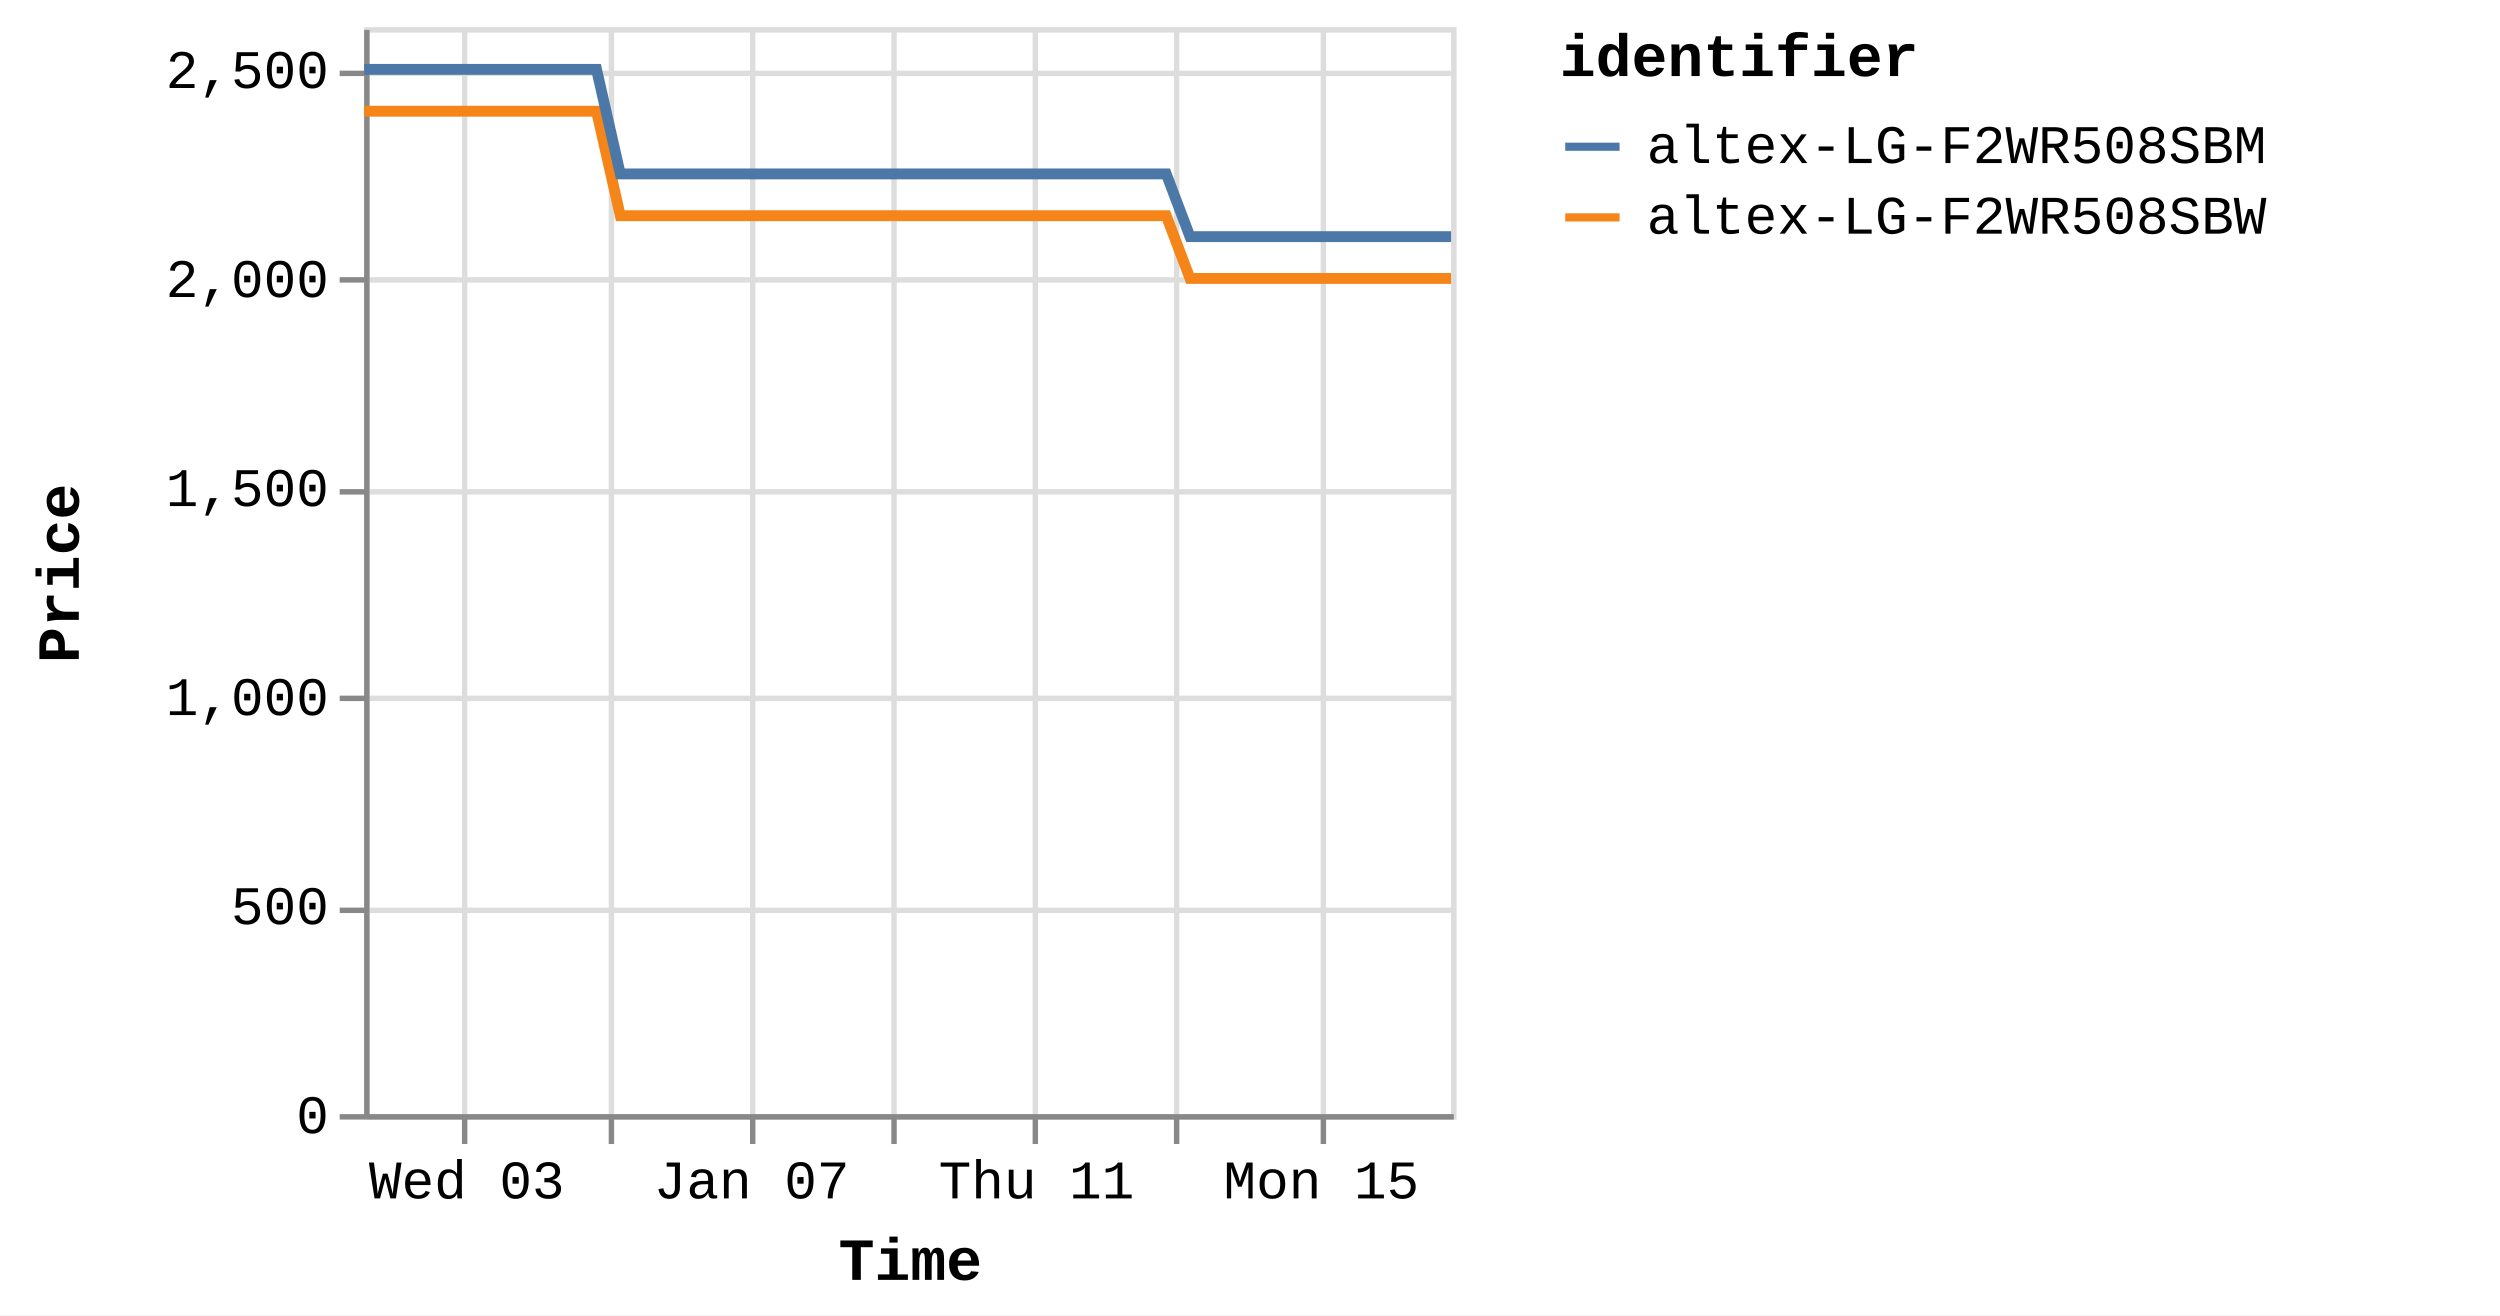
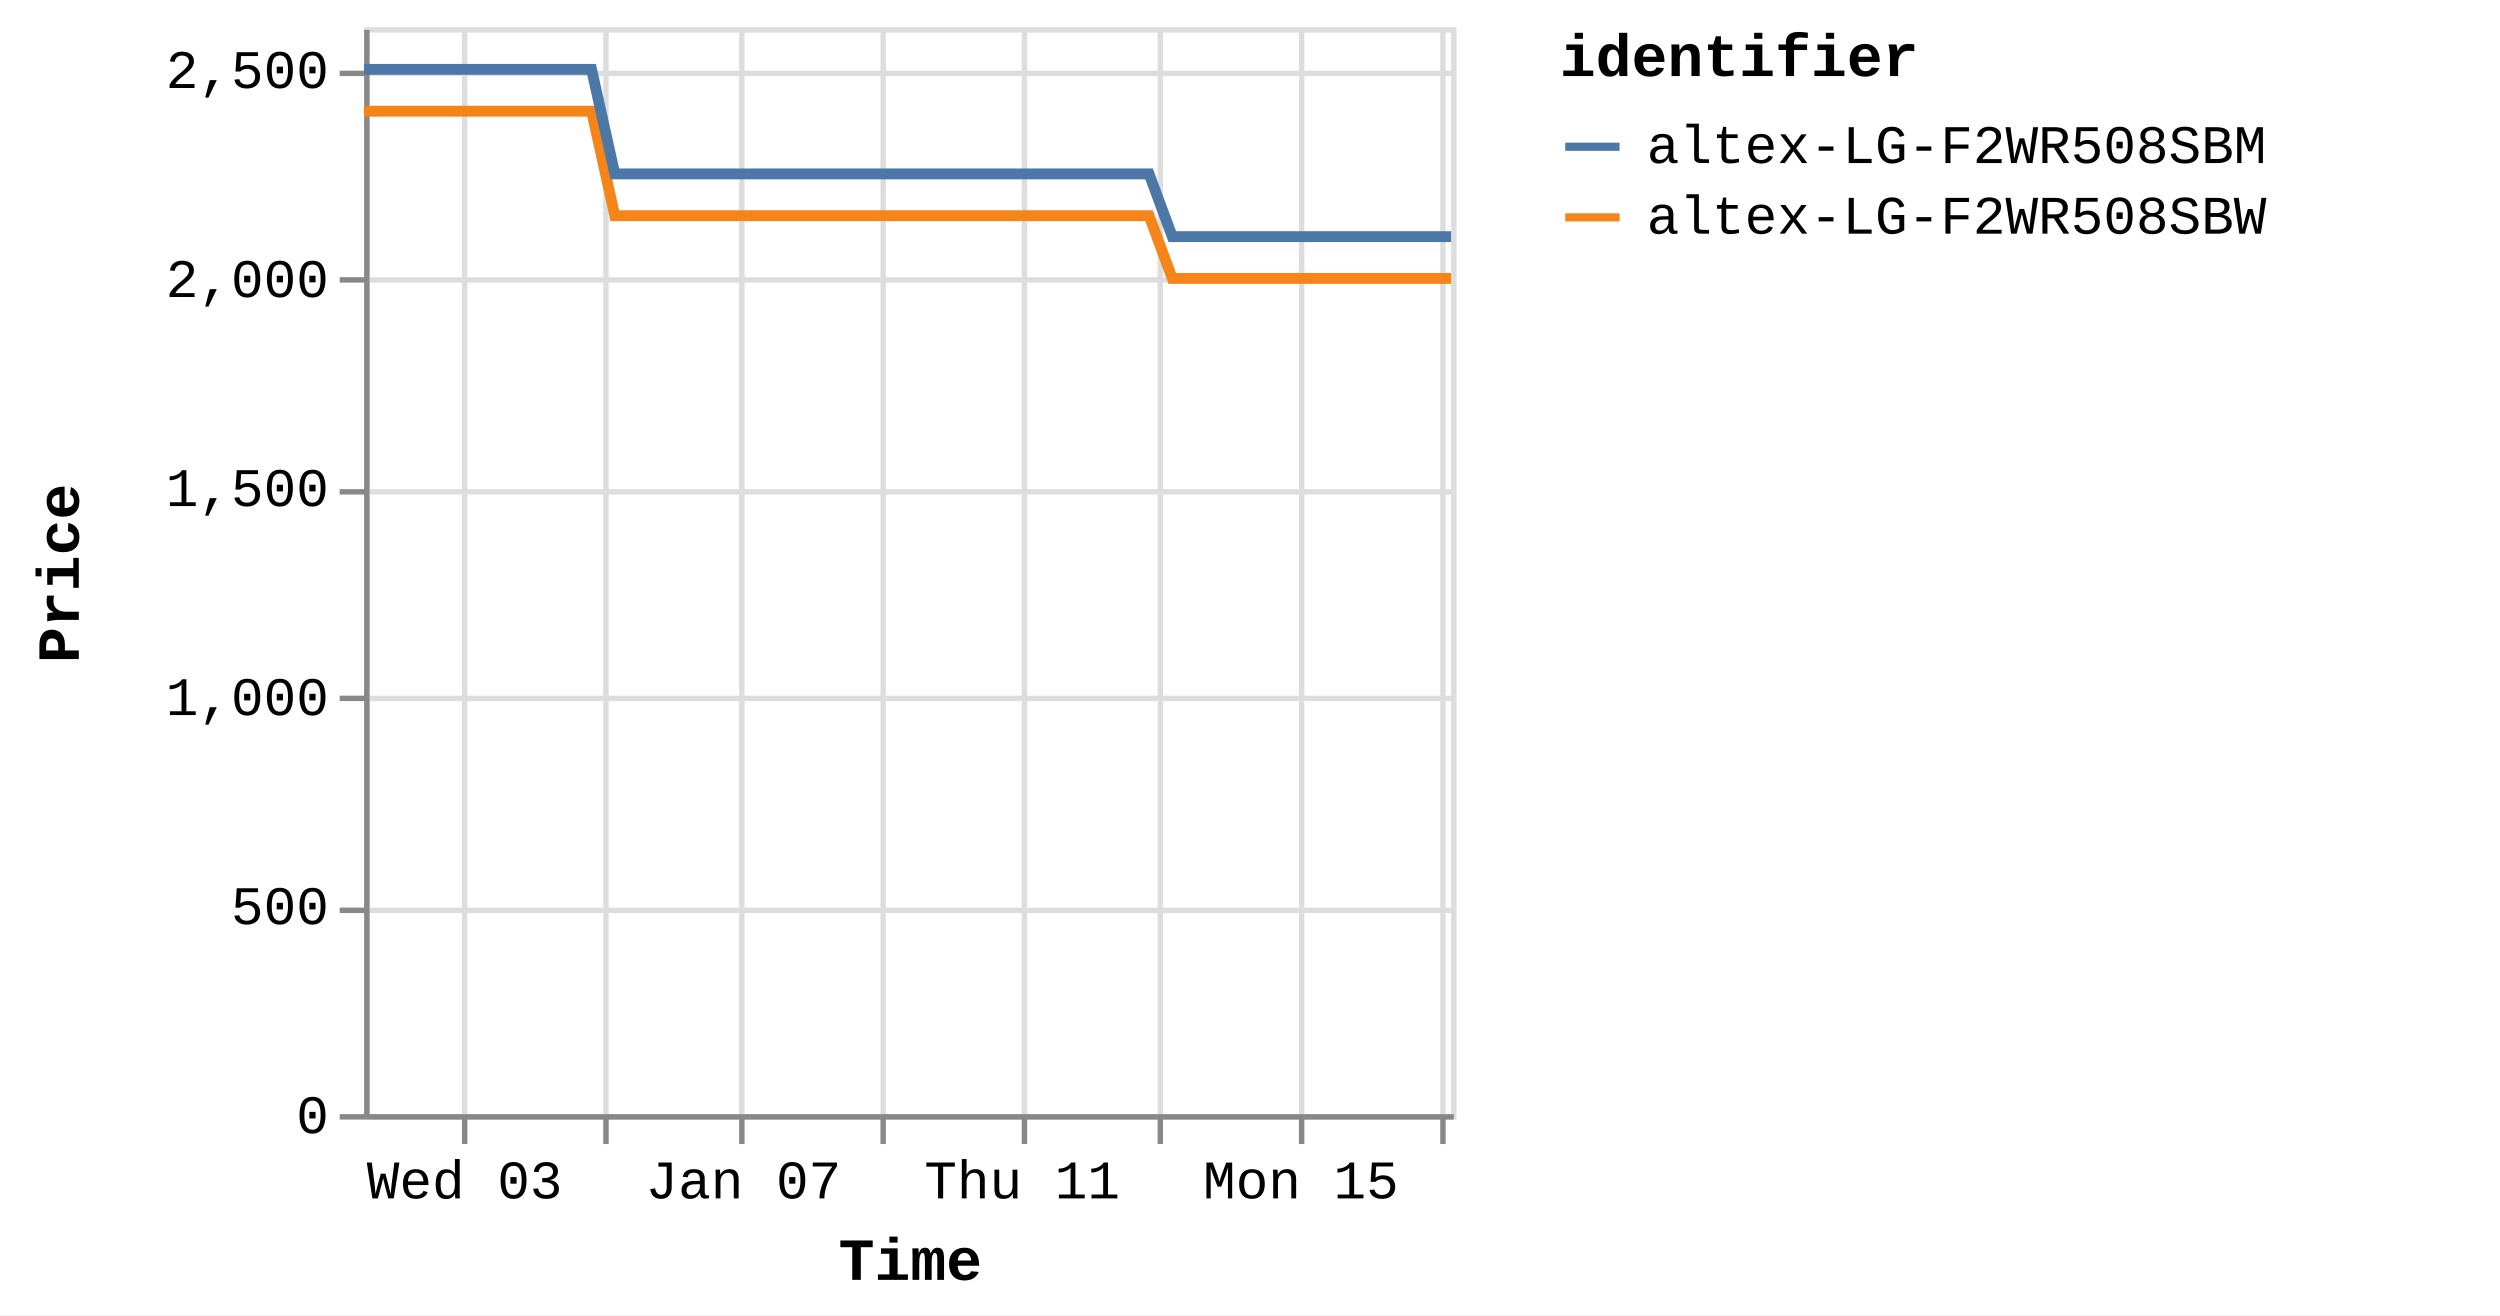
<svg xmlns="http://www.w3.org/2000/svg" version="1.1" class="marks" width="460" height="242" viewBox="0 0 460 242">
  <rect width="460" height="242" fill="white" />
  <g fill="none" stroke-miterlimit="10" transform="translate(67,5)">
    <g class="mark-group role-frame root" role="graphics-object" aria-roledescription="group mark container">
      <g transform="translate(0,0)">
        <path class="background" aria-hidden="true" d="M0.5,0.5h200v200h-200Z" stroke="#ddd" />
        <g>
          <g class="mark-group role-axis" aria-hidden="true">
            <g transform="translate(0.5,200.5)">
              <path class="background" aria-hidden="true" d="M0,0h0v0h0Z" pointer-events="none" />
              <g>
                <g class="mark-rule role-axis-grid" pointer-events="none">
                  <line transform="translate(18,-200)" x2="0" y2="200" stroke="#ddd" stroke-width="1" opacity="1" />
-                   <line transform="translate(45,-200)" x2="0" y2="200" stroke="#ddd" stroke-width="1" opacity="1" />
-                   <line transform="translate(71,-200)" x2="0" y2="200" stroke="#ddd" stroke-width="1" opacity="1" />
-                   <line transform="translate(97,-200)" x2="0" y2="200" stroke="#ddd" stroke-width="1" opacity="1" />
-                   <line transform="translate(123,-200)" x2="0" y2="200" stroke="#ddd" stroke-width="1" opacity="1" />
-                   <line transform="translate(149,-200)" x2="0" y2="200" stroke="#ddd" stroke-width="1" opacity="1" />
-                   <line transform="translate(176,-200)" x2="0" y2="200" stroke="#ddd" stroke-width="1" opacity="1" />
+                   <line transform="translate(44,-200)" x2="0" y2="200" stroke="#ddd" stroke-width="1" opacity="1" />
+                   <line transform="translate(69,-200)" x2="0" y2="200" stroke="#ddd" stroke-width="1" opacity="1" />
+                   <line transform="translate(95,-200)" x2="0" y2="200" stroke="#ddd" stroke-width="1" opacity="1" />
+                   <line transform="translate(121,-200)" x2="0" y2="200" stroke="#ddd" stroke-width="1" opacity="1" />
+                   <line transform="translate(146,-200)" x2="0" y2="200" stroke="#ddd" stroke-width="1" opacity="1" />
+                   <line transform="translate(172,-200)" x2="0" y2="200" stroke="#ddd" stroke-width="1" opacity="1" />
+                   <line transform="translate(198,-200)" x2="0" y2="200" stroke="#ddd" stroke-width="1" opacity="1" />
                </g>
              </g>
              <path class="foreground" aria-hidden="true" d="" pointer-events="none" display="none" />
            </g>
          </g>
          <g class="mark-group role-axis" aria-hidden="true">
            <g transform="translate(0.5,0.5)">
              <path class="background" aria-hidden="true" d="M0,0h0v0h0Z" pointer-events="none" />
              <g>
                <g class="mark-rule role-axis-grid" pointer-events="none">
                  <line transform="translate(0,200)" x2="200" y2="0" stroke="#ddd" stroke-width="1" opacity="1" />
                  <line transform="translate(0,162)" x2="200" y2="0" stroke="#ddd" stroke-width="1" opacity="1" />
                  <line transform="translate(0,123)" x2="200" y2="0" stroke="#ddd" stroke-width="1" opacity="1" />
                  <line transform="translate(0,85)" x2="200" y2="0" stroke="#ddd" stroke-width="1" opacity="1" />
                  <line transform="translate(0,46)" x2="200" y2="0" stroke="#ddd" stroke-width="1" opacity="1" />
                  <line transform="translate(0,8)" x2="200" y2="0" stroke="#ddd" stroke-width="1" opacity="1" />
                </g>
              </g>
              <path class="foreground" aria-hidden="true" d="" pointer-events="none" display="none" />
            </g>
          </g>
-           <g class="mark-group role-axis" role="graphics-symbol" aria-roledescription="axis" aria-label="X-axis titled 'Time' for a time scale with values from Monday, 01 January 2024, 2:19:43 PM to Tuesday, 16 January 2024, 8:38:20 PM">
+           <g class="mark-group role-axis" role="graphics-symbol" aria-roledescription="axis" aria-label="X-axis titled 'Time' for a time scale with values from Monday, 01 January 2024, 2:19:43 PM to Wednesday, 17 January 2024, 4:39:30 AM">
            <g transform="translate(0.5,200.5)">
              <path class="background" aria-hidden="true" d="M0,0h0v0h0Z" pointer-events="none" />
              <g>
                <g class="mark-rule role-axis-tick" pointer-events="none">
                  <line transform="translate(18,0)" x2="0" y2="5" stroke="#888" stroke-width="1" opacity="1" />
-                   <line transform="translate(45,0)" x2="0" y2="5" stroke="#888" stroke-width="1" opacity="1" />
-                   <line transform="translate(71,0)" x2="0" y2="5" stroke="#888" stroke-width="1" opacity="1" />
-                   <line transform="translate(97,0)" x2="0" y2="5" stroke="#888" stroke-width="1" opacity="1" />
-                   <line transform="translate(123,0)" x2="0" y2="5" stroke="#888" stroke-width="1" opacity="1" />
-                   <line transform="translate(149,0)" x2="0" y2="5" stroke="#888" stroke-width="1" opacity="1" />
-                   <line transform="translate(176,0)" x2="0" y2="5" stroke="#888" stroke-width="1" opacity="1" />
+                   <line transform="translate(44,0)" x2="0" y2="5" stroke="#888" stroke-width="1" opacity="1" />
+                   <line transform="translate(69,0)" x2="0" y2="5" stroke="#888" stroke-width="1" opacity="1" />
+                   <line transform="translate(95,0)" x2="0" y2="5" stroke="#888" stroke-width="1" opacity="1" />
+                   <line transform="translate(121,0)" x2="0" y2="5" stroke="#888" stroke-width="1" opacity="1" />
+                   <line transform="translate(146,0)" x2="0" y2="5" stroke="#888" stroke-width="1" opacity="1" />
+                   <line transform="translate(172,0)" x2="0" y2="5" stroke="#888" stroke-width="1" opacity="1" />
+                   <line transform="translate(198,0)" x2="0" y2="5" stroke="#888" stroke-width="1" opacity="1" />
                </g>
                <g class="mark-text role-axis-label" pointer-events="none">
-                   <text text-anchor="middle" transform="translate(18.38405,15)" font-family="Liberation Mono" font-size="10px" fill="#000" opacity="1">Wed 03</text>
-                   <text text-anchor="middle" transform="translate(44.59133,15)" font-family="Liberation Mono" font-size="10px" fill="#000" opacity="0">Fri 05</text>
-                   <text text-anchor="middle" transform="translate(70.7986,15)" font-family="Liberation Mono" font-size="10px" fill="#000" opacity="1">Jan 07</text>
-                   <text text-anchor="middle" transform="translate(97.00588,15)" font-family="Liberation Mono" font-size="10px" fill="#000" opacity="0">Tue 09</text>
-                   <text text-anchor="middle" transform="translate(123.2132,15)" font-family="Liberation Mono" font-size="10px" fill="#000" opacity="1">Thu 11</text>
-                   <text text-anchor="middle" transform="translate(149.4204,15)" font-family="Liberation Mono" font-size="10px" fill="#000" opacity="0">Sat 13</text>
-                   <text text-anchor="middle" transform="translate(175.6277,15)" font-family="Liberation Mono" font-size="10px" fill="#000" opacity="1">Mon 15</text>
+                   <text text-anchor="middle" transform="translate(17.99021,15)" font-family="Liberation Mono" font-size="10px" fill="#000" opacity="1">Wed 03</text>
+                   <text text-anchor="middle" transform="translate(43.63605,15)" font-family="Liberation Mono" font-size="10px" fill="#000" opacity="0">Fri 05</text>
+                   <text text-anchor="middle" transform="translate(69.28189,15)" font-family="Liberation Mono" font-size="10px" fill="#000" opacity="1">Jan 07</text>
+                   <text text-anchor="middle" transform="translate(94.92773,15)" font-family="Liberation Mono" font-size="10px" fill="#000" opacity="0">Tue 09</text>
+                   <text text-anchor="middle" transform="translate(120.5736,15)" font-family="Liberation Mono" font-size="10px" fill="#000" opacity="1">Thu 11</text>
+                   <text text-anchor="middle" transform="translate(146.2194,15)" font-family="Liberation Mono" font-size="10px" fill="#000" opacity="0">Sat 13</text>
+                   <text text-anchor="middle" transform="translate(171.8652,15)" font-family="Liberation Mono" font-size="10px" fill="#000" opacity="1">Mon 15</text>
+                   <text text-anchor="middle" transform="translate(197.5111,15)" font-family="Liberation Mono" font-size="10px" fill="#000" opacity="0">Wed 17</text>
                </g>
                <g class="mark-rule role-axis-domain" pointer-events="none">
                  <line transform="translate(0,0)" x2="200" y2="0" stroke="#888" stroke-width="1" opacity="1" />
                </g>
                <g class="mark-text role-axis-title" pointer-events="none">
                  <text text-anchor="middle" transform="translate(100,30)" font-family="Liberation Mono" font-size="11px" font-weight="bold" fill="#000" opacity="1">Time</text>
                </g>
              </g>
              <path class="foreground" aria-hidden="true" d="" pointer-events="none" display="none" />
            </g>
          </g>
          <g class="mark-group role-axis" role="graphics-symbol" aria-roledescription="axis" aria-label="Y-axis titled 'Price' for a linear scale with values from 0 to 2,600">
            <g transform="translate(0.5,0.5)">
              <path class="background" aria-hidden="true" d="M0,0h0v0h0Z" pointer-events="none" />
              <g>
                <g class="mark-rule role-axis-tick" pointer-events="none">
                  <line transform="translate(0,200)" x2="-5" y2="0" stroke="#888" stroke-width="1" opacity="1" />
                  <line transform="translate(0,162)" x2="-5" y2="0" stroke="#888" stroke-width="1" opacity="1" />
                  <line transform="translate(0,123)" x2="-5" y2="0" stroke="#888" stroke-width="1" opacity="1" />
                  <line transform="translate(0,85)" x2="-5" y2="0" stroke="#888" stroke-width="1" opacity="1" />
                  <line transform="translate(0,46)" x2="-5" y2="0" stroke="#888" stroke-width="1" opacity="1" />
                  <line transform="translate(0,8)" x2="-5" y2="0" stroke="#888" stroke-width="1" opacity="1" />
                </g>
                <g class="mark-text role-axis-label" pointer-events="none">
                  <text text-anchor="end" transform="translate(-7,203)" font-family="Liberation Mono" font-size="10px" fill="#000" opacity="1">0</text>
                  <text text-anchor="end" transform="translate(-7,164.5385)" font-family="Liberation Mono" font-size="10px" fill="#000" opacity="1">500</text>
                  <text text-anchor="end" transform="translate(-7,126.0769)" font-family="Liberation Mono" font-size="10px" fill="#000" opacity="1">1,000</text>
                  <text text-anchor="end" transform="translate(-7,87.61538)" font-family="Liberation Mono" font-size="10px" fill="#000" opacity="1">1,500</text>
                  <text text-anchor="end" transform="translate(-7,49.15385)" font-family="Liberation Mono" font-size="10px" fill="#000" opacity="1">2,000</text>
                  <text text-anchor="end" transform="translate(-7,10.69231)" font-family="Liberation Mono" font-size="10px" fill="#000" opacity="1">2,500</text>
                </g>
                <g class="mark-rule role-axis-domain" pointer-events="none">
                  <line transform="translate(0,200)" x2="0" y2="-200" stroke="#888" stroke-width="1" opacity="1" />
                </g>
                <g class="mark-text role-axis-title" pointer-events="none">
                  <text text-anchor="middle" transform="translate(-51,100) rotate(-90) translate(0,-2)" font-family="Liberation Mono" font-size="11px" font-weight="bold" fill="#000" opacity="1">Price</text>
                </g>
              </g>
              <path class="foreground" aria-hidden="true" d="" pointer-events="none" display="none" />
            </g>
          </g>
          <g class="mark-group role-scope pathgroup" role="graphics-object" aria-roledescription="group mark container">
            <g transform="translate(0,0)">
              <path class="background" aria-hidden="true" d="M0,0h200v200h-200Z" />
              <g>
                <g class="mark-line role-mark marks" role="graphics-object" aria-roledescription="line mark container">
-                   <path aria-label="Time: Jan 01, 2024; Price: 2399; identifier: altex-LG-F2WR508SBW" role="graphics-symbol" aria-roledescription="line mark" d="M0,15.462L1.372,15.462L3.447,15.462L7.815,15.462L10.001,15.462L12.297,15.462L14.383,15.462L16.549,15.462L20.919,15.462L23.104,15.462L25.403,15.462L27.49,15.462L29.65,15.462L34.023,15.462L36.21,15.462L38.502,15.462L40.608,15.462L42.759,15.462L47.133,34.692L49.315,34.692L51.608,34.692L53.706,34.692L55.859,34.692L60.233,34.692L62.414,34.692L64.702,34.692L66.799,34.692L68.963,34.692L73.345,34.692L75.516,34.692L77.804,34.692L79.904,34.692L82.067,34.692L86.447,34.692L88.637,34.692L90.934,34.692L93.024,34.692L95.168,34.692L99.555,34.692L101.736,34.692L104.061,34.692L106.131,34.692L108.274,34.692L112.657,34.692L114.841,34.692L117.141,34.692L119.225,34.692L121.378,34.692L125.757,34.692L127.943,34.692L130.247,34.692L132.337,34.692L134.482,34.692L138.859,34.692L141.047,34.692L143.341,34.692L145.435,34.692L147.587,34.692L151.957,46.231L154.137,46.231L156.425,46.231L158.525,46.231L160.687,46.231L165.07,46.231L167.24,46.231L169.527,46.231L171.624,46.231L173.792,46.231L178.175,46.231L180.362,46.231L182.669,46.231L184.753,46.231L186.896,46.231L191.273,46.231L193.467,46.231L195.767,46.231L197.859,46.231L200,46.231" stroke="#f58518" stroke-width="2" />
+                   <path aria-label="Time: Jan 01, 2024; Price: 2399; identifier: altex-LG-F2WR508SBW" role="graphics-symbol" aria-roledescription="line mark" d="M0,15.462L1.342,15.462L3.373,15.462L7.647,15.462L9.787,15.462L12.033,15.462L14.075,15.462L16.194,15.462L20.471,15.462L22.609,15.462L24.858,15.462L26.901,15.462L29.014,15.462L33.295,15.462L35.434,15.462L37.678,15.462L39.738,15.462L41.843,15.462L46.123,34.692L48.258,34.692L50.502,34.692L52.556,34.692L54.663,34.692L58.942,34.692L61.076,34.692L63.316,34.692L65.368,34.692L67.485,34.692L71.774,34.692L73.899,34.692L76.137,34.692L78.192,34.692L80.309,34.692L84.595,34.692L86.738,34.692L88.986,34.692L91.031,34.692L93.13,34.692L97.422,34.692L99.556,34.692L101.832,34.692L103.857,34.692L105.955,34.692L110.243,34.692L112.381,34.692L114.631,34.692L116.671,34.692L118.778,34.692L123.063,34.692L125.202,34.692L127.457,34.692L129.502,34.692L131.601,34.692L135.884,34.692L138.025,34.692L140.27,34.692L142.319,34.692L144.425,34.692L148.701,46.231L150.835,46.231L153.074,46.231L155.129,46.231L157.245,46.231L161.533,46.231L163.657,46.231L165.896,46.231L167.947,46.231L170.069,46.231L174.358,46.231L176.499,46.231L178.755,46.231L180.795,46.231L182.892,46.231L187.175,46.231L189.323,46.231L191.573,46.231L193.62,46.231L195.715,46.231L200,46.231" stroke="#f58518" stroke-width="2" />
                </g>
              </g>
              <path class="foreground" aria-hidden="true" d="" display="none" />
            </g>
            <g transform="translate(0,0)">
              <path class="background" aria-hidden="true" d="M0,0h200v200h-200Z" />
              <g>
                <g class="mark-line role-mark marks" role="graphics-object" aria-roledescription="line mark container">
-                   <path aria-label="Time: Jan 01, 2024; Price: 2499; identifier: altex-LG-F2WR508SBM" role="graphics-symbol" aria-roledescription="line mark" d="M0.001,7.769L1.372,7.769L3.447,7.769L7.815,7.769L10.002,7.769L12.297,7.769L14.384,7.769L16.549,7.769L20.92,7.769L23.105,7.769L25.403,7.769L27.491,7.769L29.651,7.769L34.024,7.769L36.211,7.769L38.503,7.769L40.609,7.769L42.761,7.769L47.134,27L49.315,27L51.608,27L53.707,27L55.86,27L60.233,27L62.414,27L64.702,27L66.799,27L68.963,27L73.345,27L75.517,27L77.804,27L79.904,27L82.067,27L86.448,27L88.637,27L90.935,27L93.025,27L95.169,27L99.555,27L101.736,27L104.062,27L106.131,27L108.275,27L112.657,27L114.841,27L117.141,27L119.225,27L121.379,27L125.757,27L127.943,27L130.248,27L132.337,27L134.483,27L138.859,27L141.047,27L143.341,27L145.435,27L147.587,27L151.957,38.538L154.138,38.538L156.426,38.538L158.525,38.538L160.688,38.538L165.07,38.538L167.241,38.538L169.528,38.538L171.624,38.538L173.792,38.538L178.176,38.538L180.363,38.538L182.669,38.538L184.753,38.538L186.896,38.538L191.273,38.538L193.468,38.538L195.767,38.538L197.863,38.538L200,38.538" stroke="#4c78a8" stroke-width="2" />
+                   <path aria-label="Time: Jan 01, 2024; Price: 2499; identifier: altex-LG-F2WR508SBM" role="graphics-symbol" aria-roledescription="line mark" d="M0.001,7.769L1.343,7.769L3.374,7.769L7.648,7.769L9.787,7.769L12.034,7.769L14.075,7.769L16.195,7.769L20.472,7.769L22.61,7.769L24.859,7.769L26.902,7.769L29.015,7.769L33.295,7.769L35.435,7.769L37.678,7.769L39.739,7.769L41.845,7.769L46.124,27L48.259,27L50.503,27L52.556,27L54.663,27L58.943,27L61.077,27L63.316,27L65.368,27L67.486,27L71.774,27L73.899,27L76.138,27L78.192,27L80.309,27L84.596,27L86.738,27L88.987,27L91.032,27L93.13,27L97.422,27L99.557,27L101.832,27L103.858,27L105.955,27L110.244,27L112.381,27L114.632,27L116.671,27L118.778,27L123.063,27L125.202,27L127.458,27L129.502,27L131.602,27L135.885,27L138.025,27L140.271,27L142.32,27L144.426,27L148.702,38.538L150.836,38.538L153.075,38.538L155.129,38.538L157.246,38.538L161.534,38.538L163.658,38.538L165.896,38.538L167.948,38.538L170.069,38.538L174.359,38.538L176.499,38.538L178.756,38.538L180.795,38.538L182.892,38.538L187.176,38.538L189.323,38.538L191.573,38.538L193.624,38.538L195.715,38.538L200,38.538" stroke="#4c78a8" stroke-width="2" />
                </g>
              </g>
              <path class="foreground" aria-hidden="true" d="" display="none" />
            </g>
          </g>
          <g class="mark-group role-legend" role="graphics-symbol" aria-roledescription="legend" aria-label="Symbol legend titled 'identifier' for stroke color with 2 values: altex-LG-F2WR508SBM, altex-LG-F2WR508SBW">
            <g transform="translate(220,0)">
              <path class="background" aria-hidden="true" d="M0,0h168v40h-168Z" pointer-events="none" />
              <g>
                <g class="mark-group role-legend-entry">
                  <g transform="translate(0,16)">
                    <path class="background" aria-hidden="true" d="M0,0h0v0h0Z" pointer-events="none" />
                    <g>
                      <g class="mark-group role-scope" role="graphics-object" aria-roledescription="group mark container">
                        <g transform="translate(0,0)">
                          <path class="background" aria-hidden="true" d="M0,0h168v11h-168Z" pointer-events="none" opacity="1" />
                          <g>
                            <g class="mark-symbol role-legend-symbol" pointer-events="none">
                              <path transform="translate(6,6)" d="M-5,0L5,0" stroke="#4c78a8" stroke-width="1.5" opacity="1" />
                            </g>
                            <g class="mark-text role-legend-label" pointer-events="none">
                              <text text-anchor="start" transform="translate(16,9)" font-family="Liberation Mono" font-size="10px" fill="#000" opacity="1">altex-LG-F2WR508SBM</text>
                            </g>
                          </g>
                          <path class="foreground" aria-hidden="true" d="" pointer-events="none" display="none" />
                        </g>
                        <g transform="translate(0,13)">
                          <path class="background" aria-hidden="true" d="M0,0h168v11h-168Z" pointer-events="none" opacity="1" />
                          <g>
                            <g class="mark-symbol role-legend-symbol" pointer-events="none">
                              <path transform="translate(6,6)" d="M-5,0L5,0" stroke="#f58518" stroke-width="1.5" opacity="1" />
                            </g>
                            <g class="mark-text role-legend-label" pointer-events="none">
                              <text text-anchor="start" transform="translate(16,9)" font-family="Liberation Mono" font-size="10px" fill="#000" opacity="1">altex-LG-F2WR508SBW</text>
                            </g>
                          </g>
                          <path class="foreground" aria-hidden="true" d="" pointer-events="none" display="none" />
                        </g>
                      </g>
                    </g>
                    <path class="foreground" aria-hidden="true" d="" pointer-events="none" display="none" />
                  </g>
                </g>
                <g class="mark-text role-legend-title" pointer-events="none">
                  <text text-anchor="start" transform="translate(0,9)" font-family="Liberation Mono" font-size="11px" font-weight="bold" fill="#000" opacity="1">identifier</text>
                </g>
              </g>
              <path class="foreground" aria-hidden="true" d="" pointer-events="none" display="none" />
            </g>
          </g>
        </g>
        <path class="foreground" aria-hidden="true" d="" display="none" />
      </g>
    </g>
  </g>
</svg>
